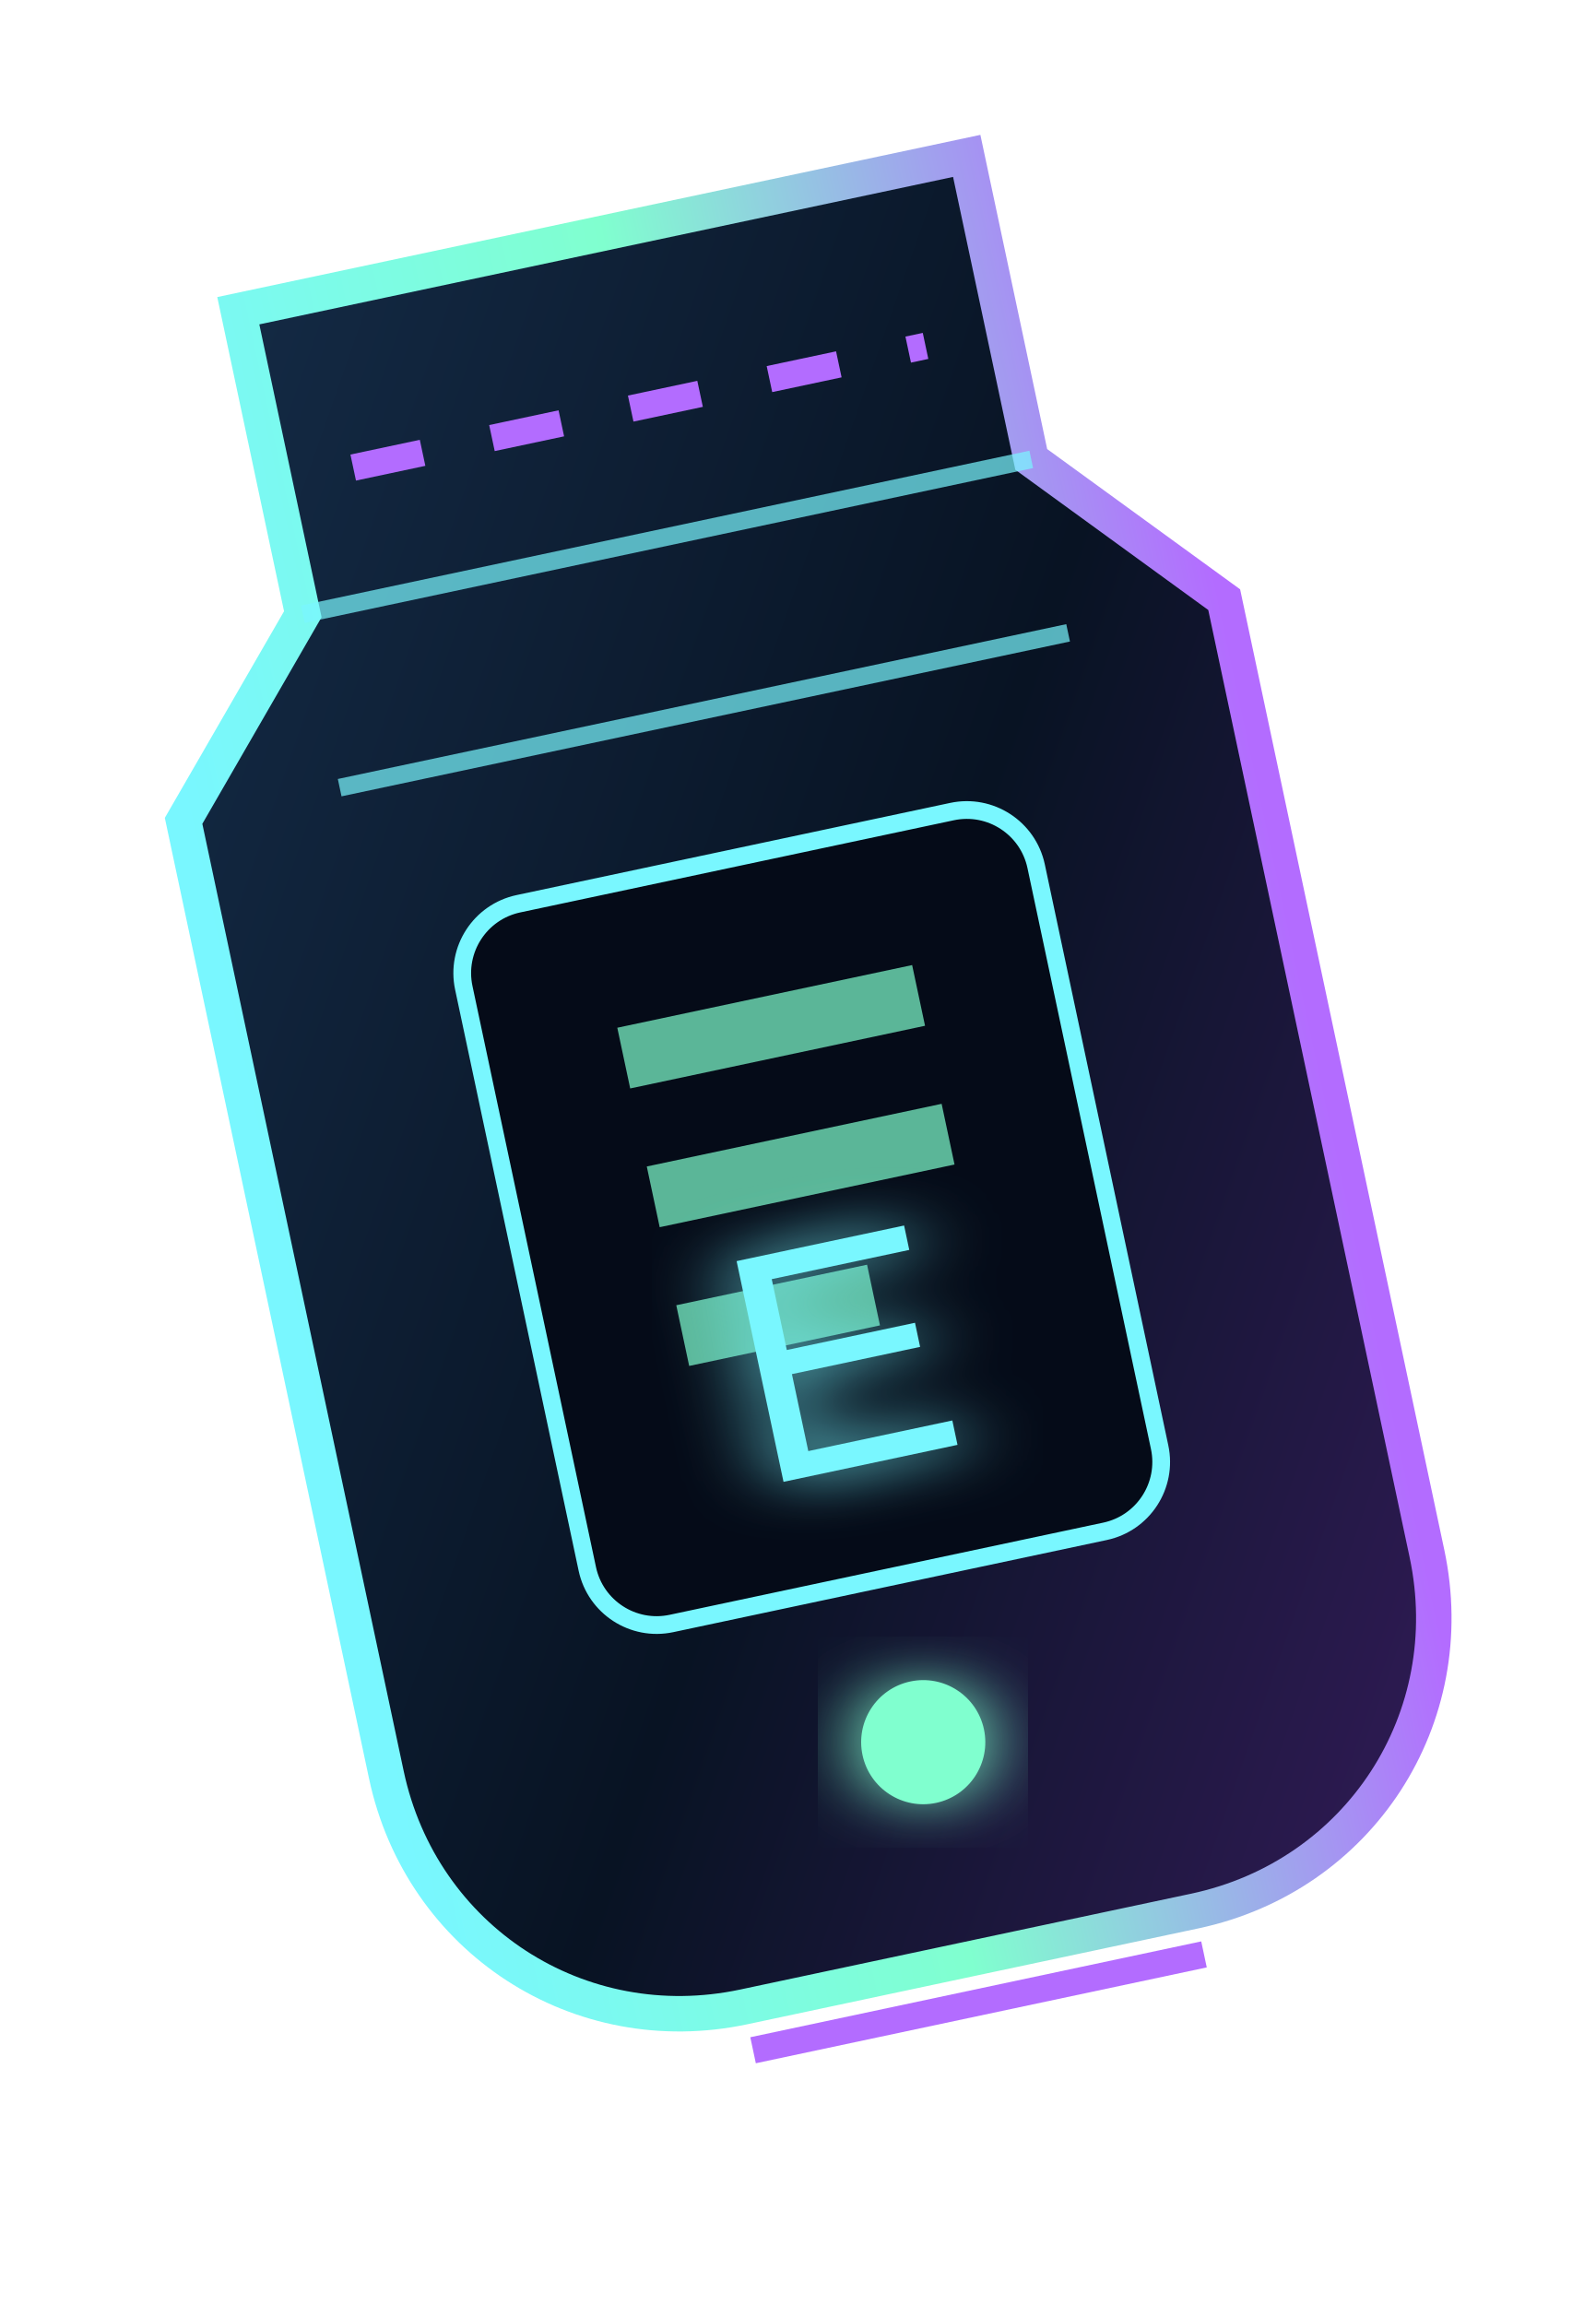
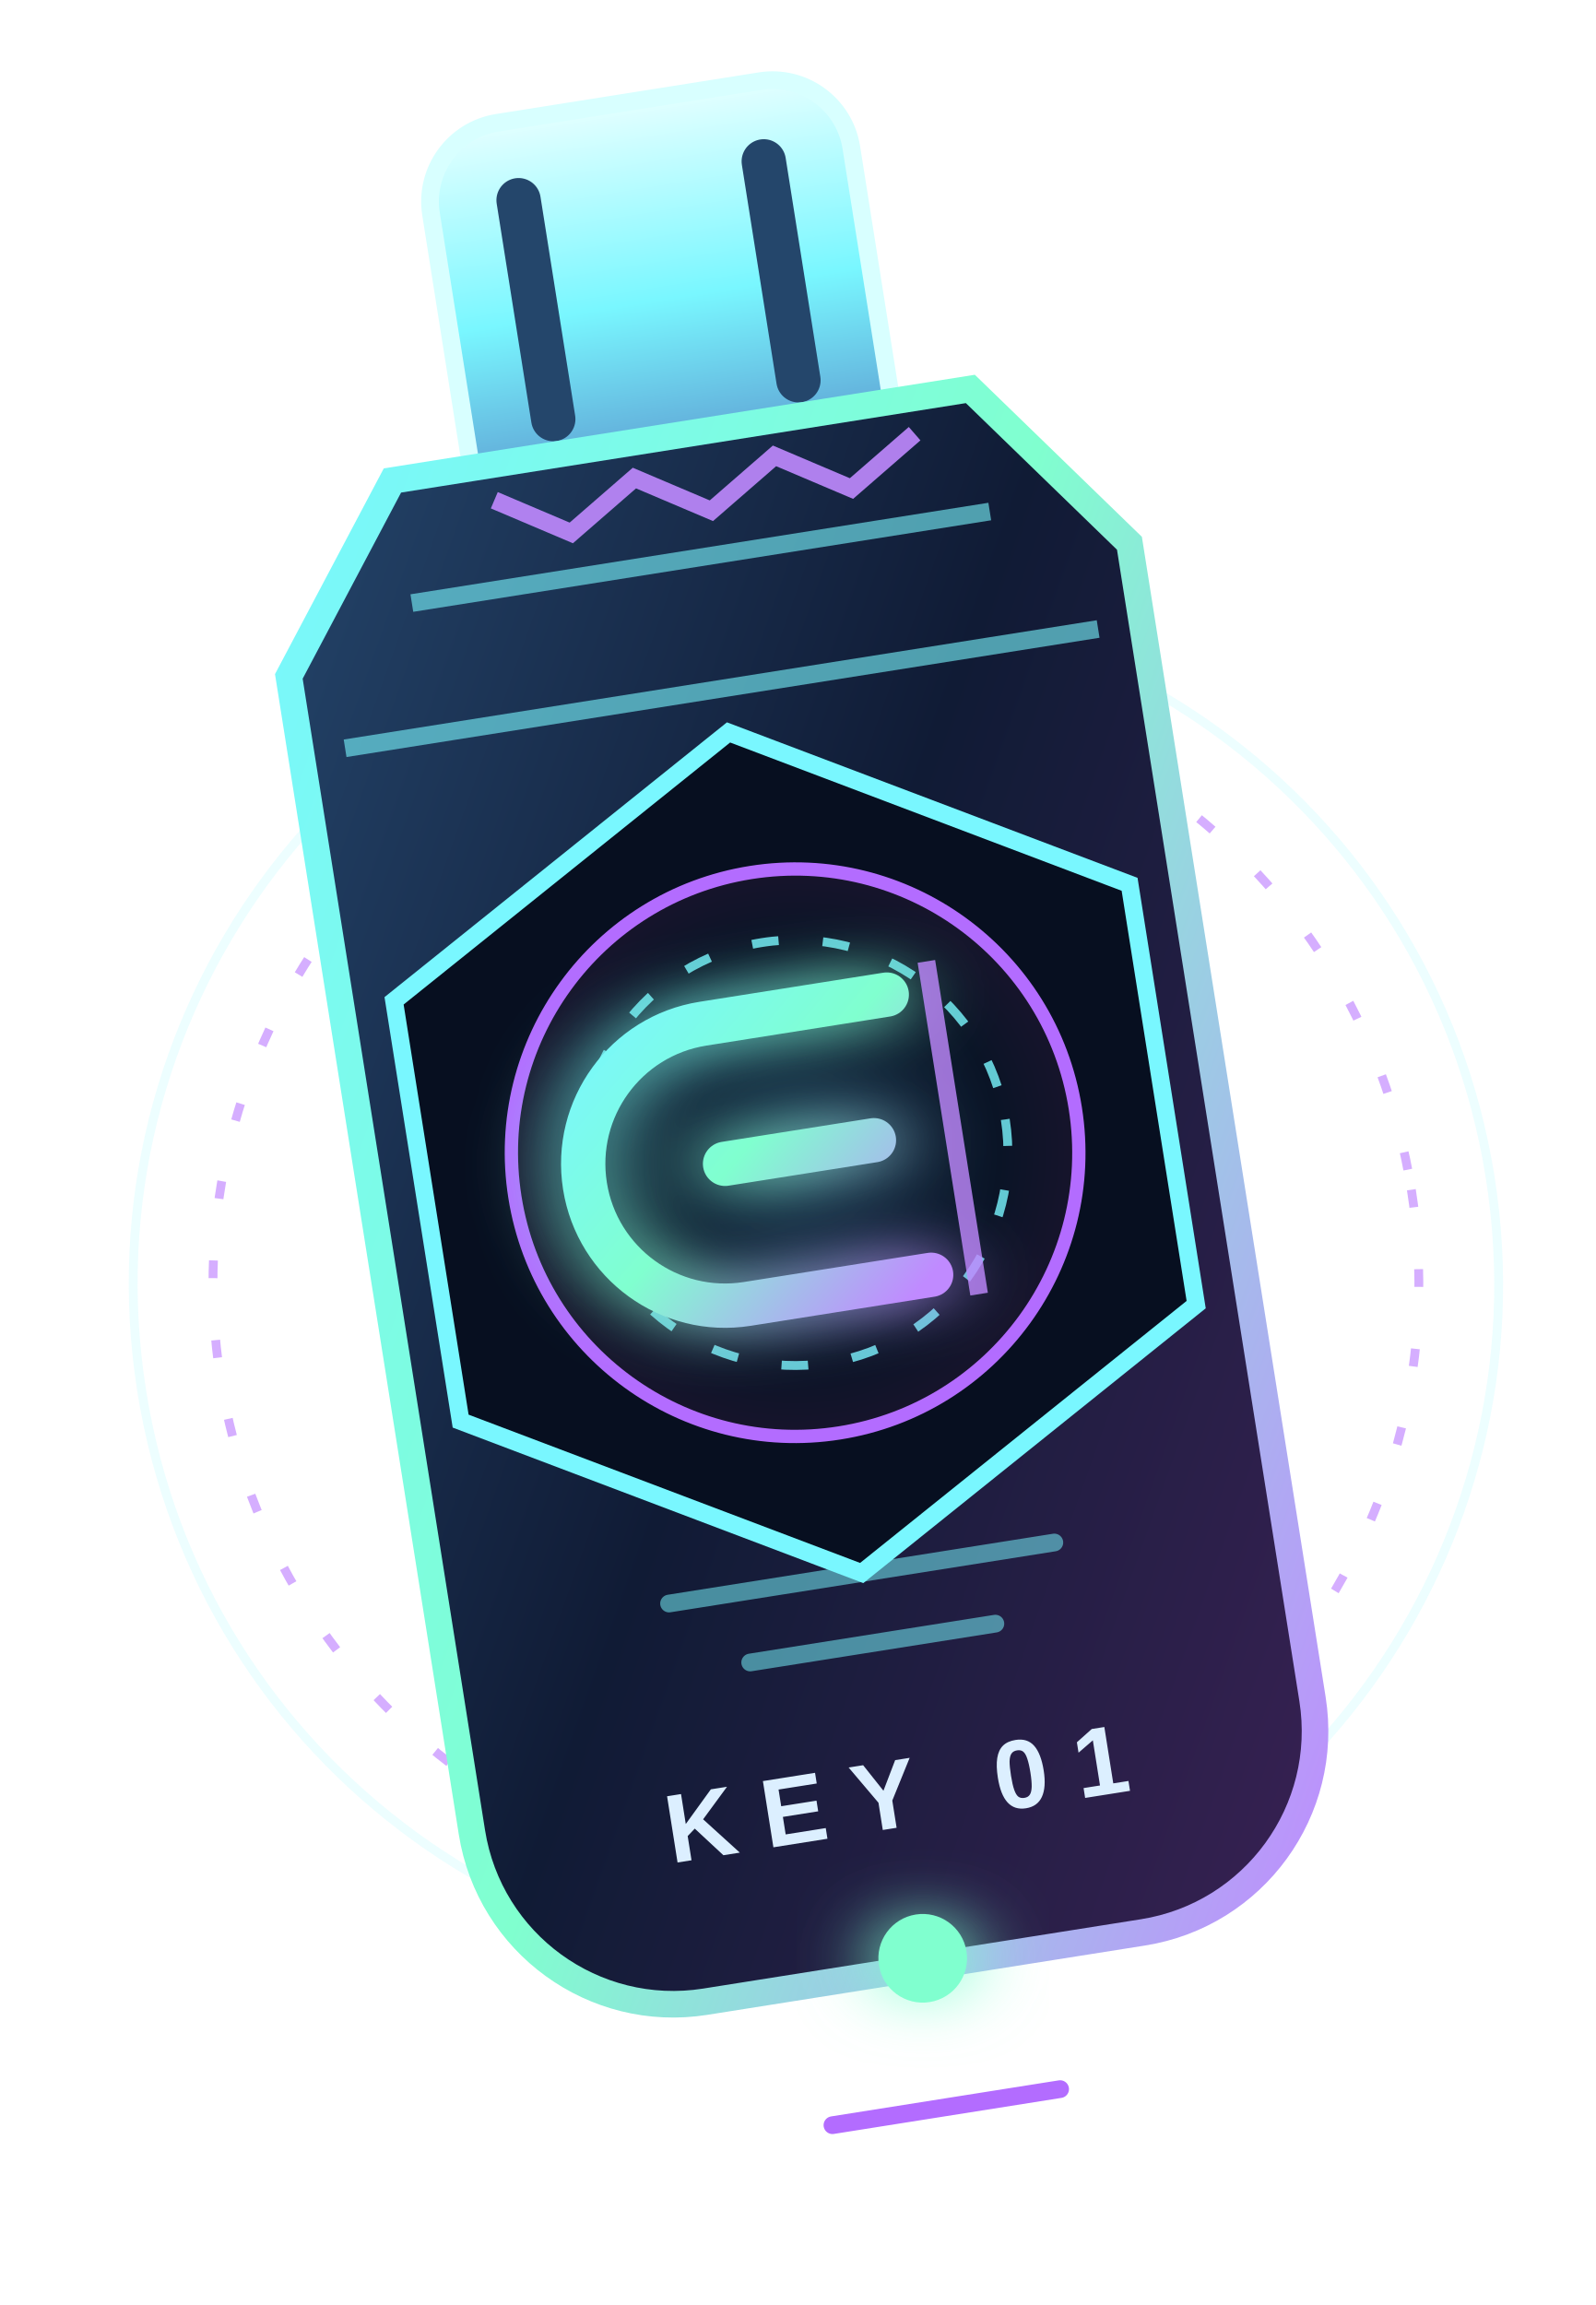
- <svg xmlns="http://www.w3.org/2000/svg" viewBox="0 0 180 260" role="img" aria-labelledby="title desc">
+ <svg xmlns="http://www.w3.org/2000/svg" viewBox="0 0 180 260" role="img" aria-labelledby="key01Title key01Desc">
  <defs>
-     <linearGradient id="shell" x1="0" y1="0" x2="1" y2="1">
-       <stop offset="0" stop-color="#152d49" />
-       <stop offset="0.55" stop-color="#081323" />
-       <stop offset="1" stop-color="#321b58" />
+     <linearGradient id="key01Shell" x1="0" y1="0" x2="1" y2="1">
+       <stop stop-color="#24456b" />
+       <stop offset=".48" stop-color="#101b35" />
+       <stop offset="1" stop-color="#392154" />
    </linearGradient>
-     <linearGradient id="edge" x1="0" y1="0" x2="1" y2="0">
+     <linearGradient id="key01Edge" x1="0" y1="0" x2="1" y2="1">
      <stop stop-color="#79f7ff" />
-       <stop offset="0.5" stop-color="#80ffcf" />
-       <stop offset="1" stop-color="#b36cff" />
+       <stop offset=".48" stop-color="#80ffcf" />
+       <stop offset="1" stop-color="#c08aff" />
    </linearGradient>
-     <filter id="glow">
+     <linearGradient id="key01Metal" x1="0" y1="0" x2="0" y2="1">
+       <stop stop-color="#e3ffff" />
+       <stop offset=".48" stop-color="#79f7ff" />
+       <stop offset="1" stop-color="#5584c5" />
+     </linearGradient>
+     <radialGradient id="key01Core">
+       <stop stop-color="#17344b" />
+       <stop offset=".72" stop-color="#0a1426" />
+       <stop offset="1" stop-color="#17142c" />
+     </radialGradient>
+     <filter id="key01Glow" x="-.6" y="-.5" width="2.2" height="2">
      <feGaussianBlur stdDeviation="4" result="blur" />
      <feMerge>
        <feMergeNode in="blur" />
        <feMergeNode in="SourceGraphic" />
      </feMerge>
    </filter>
  </defs>
-   <g transform="translate(90 130) rotate(-12) translate(-90 -130)">
-     <path d="M48 24h84v35l18 20v110c0 19-15 34-34 34H64c-19 0-34-15-34-34V79l18-20V24Z" fill="url(#shell)" stroke="url(#edge)" stroke-width="4" />
-     <path d="M48 59h84M48 79h84" fill="none" stroke="#79f7ff" stroke-width="2" opacity=".7" />
-     <path d="M57 44h66" stroke="#b36cff" stroke-width="3" stroke-dasharray="8 8" />
-     <rect x="57" y="96" width="66" height="83" rx="8" fill="#050b18" stroke="#79f7ff" stroke-width="2" />
-     <path d="M73 112h34v7H73zm0 16h34v7H73zm0 16h22v7H73z" fill="#80ffcf" opacity=".7" />
-     <text x="90" y="166" fill="#79f7ff" font-family="Arial, sans-serif" font-size="37" text-anchor="middle" filter="url(#glow)">E</text>
-     <circle cx="90" cy="198" r="7" fill="#80ffcf" filter="url(#glow)" />
-     <path d="M64 228h52" stroke="#b36cff" stroke-width="3" />
+   <g transform="rotate(-9 90 132)">
+     <circle cx="90" cy="145" r="77" fill="none" stroke="#79f7ff" stroke-width="1" opacity=".14" />
+     <circle cx="90" cy="145" r="68" fill="none" stroke="#b36cff" stroke-width="1" stroke-dasharray="2 7" opacity=".55" />
+     <path d="M66 19a9 9 0 0 1 9-9h30a9 9 0 0 1 9 9v38H66V19Z" fill="url(#key01Metal)" stroke="#d8ffff" stroke-width="2" />
+     <path d="M76 19v25m28-25v25" stroke="#24466b" stroke-width="5" stroke-linecap="round" />
+     <path d="M57 48h66l15 20v132a23 23 0 0 1-23 23H65a23 23 0 0 1-23-23V68l15-20Z" fill="url(#key01Shell)" stroke="url(#key01Edge)" stroke-width="3" />
+     <path d="M57 62h66m-76 15h86" fill="none" stroke="#79f7ff" stroke-width="2" opacity=".6" />
+     <path d="m68 52 8 5 8-5 8 5 8-5 8 5 8-5" fill="none" stroke="#c08aff" stroke-width="2" opacity=".9" />
+     <path d="M90 82 132 106v48l-42 24-42-24v-48l42-24Z" fill="#070f20" stroke="#79f7ff" stroke-width="2" />
+     <circle cx="90" cy="130" r="32" fill="url(#key01Core)" stroke="#b36cff" stroke-width="1.5" />
+     <circle cx="90" cy="130" r="24" fill="none" stroke="#79f7ff" stroke-width="1" stroke-dasharray="3 5" opacity=".8" />
+     <path d="M103 114H82a16 16 0 1 0 0 32h21M82 130h17" fill="none" stroke="url(#key01Edge)" stroke-width="5" stroke-linecap="round" stroke-linejoin="round" filter="url(#key01Glow)" />
+     <path d="M108 111v38" stroke="#c08aff" stroke-width="2" opacity=".8" />
+     <path d="M68 178h44m-36 8h28" stroke="#79f7ff" stroke-width="2" stroke-linecap="round" opacity=".52" />
+     <text x="90" y="207" fill="#dcefff" font-family="Arial, sans-serif" font-size="11" font-weight="700" letter-spacing="3" text-anchor="middle">KEY 01</text>
+     <circle cx="90" cy="222" r="5" fill="#80ffcf" filter="url(#key01Glow)" />
+     <path d="M77 239h26" stroke="#b36cff" stroke-width="2" stroke-linecap="round" />
  </g>
</svg>
